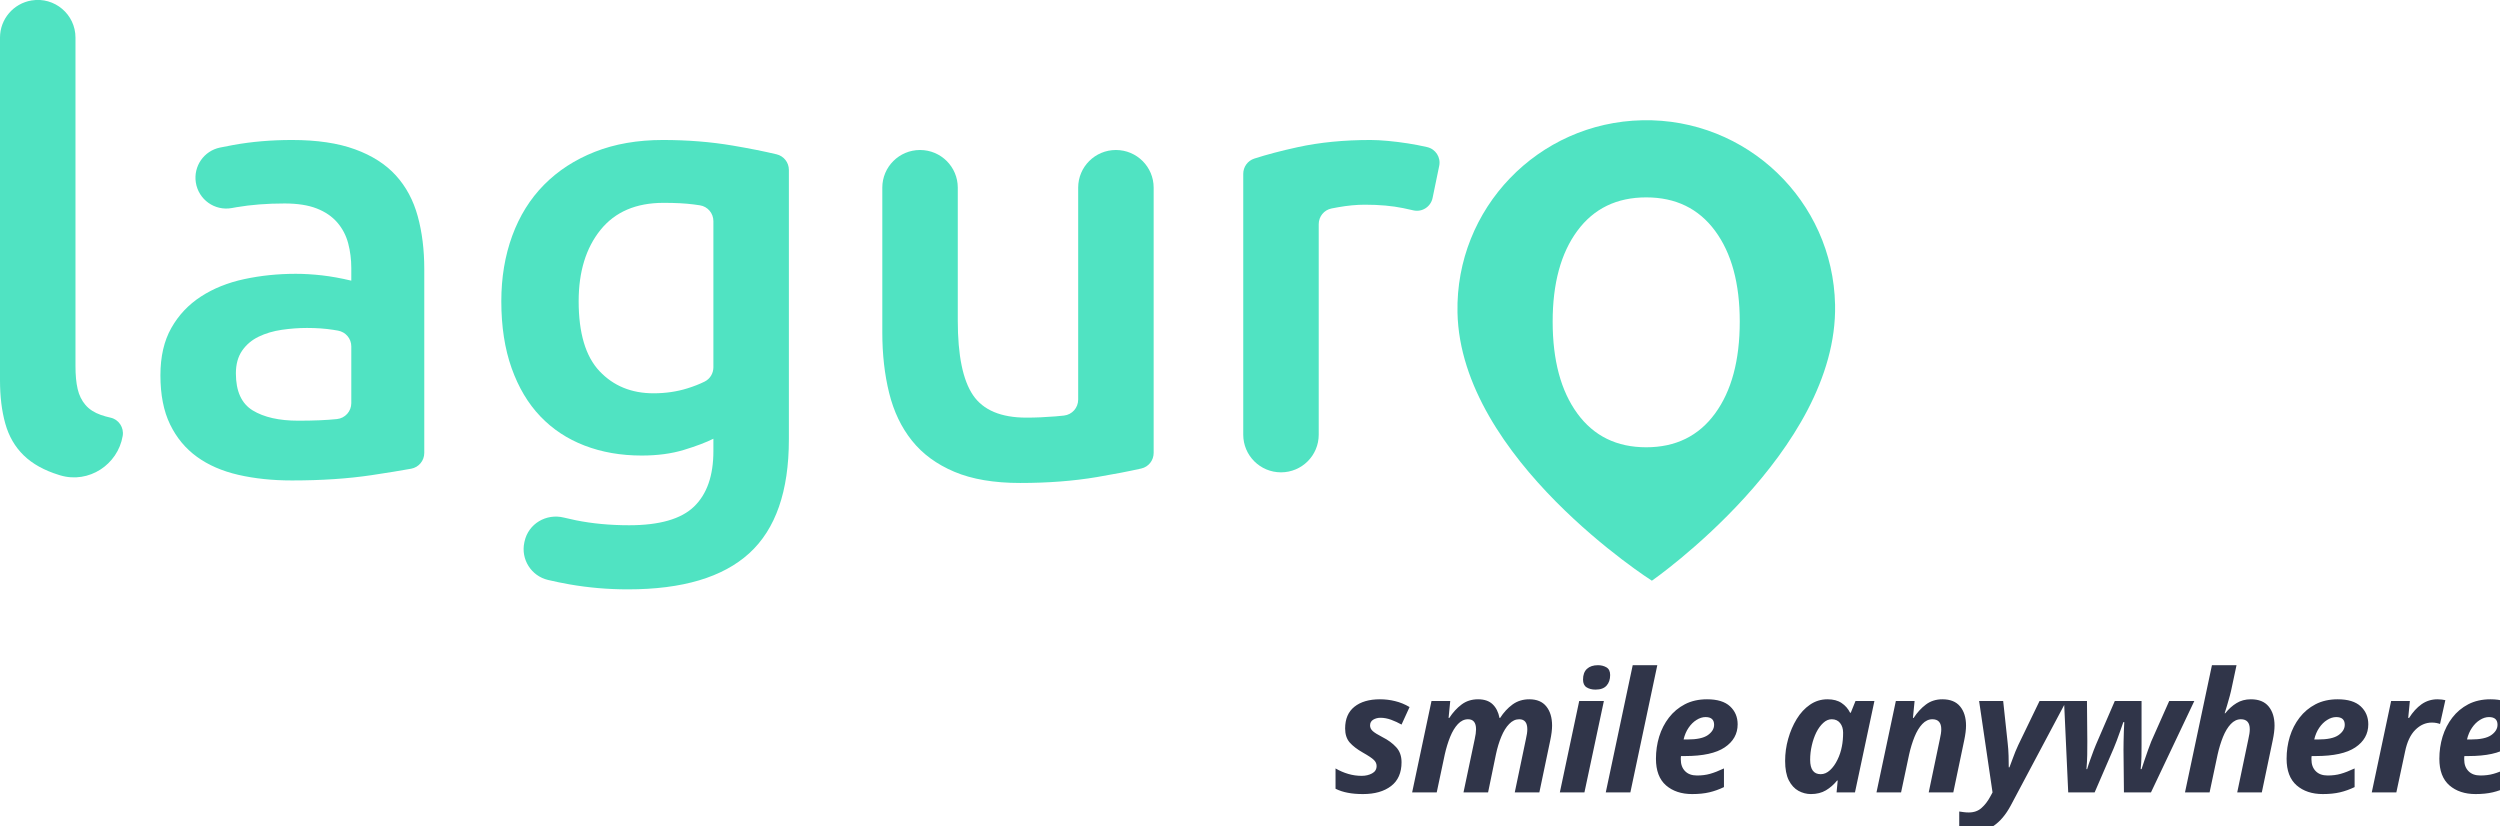
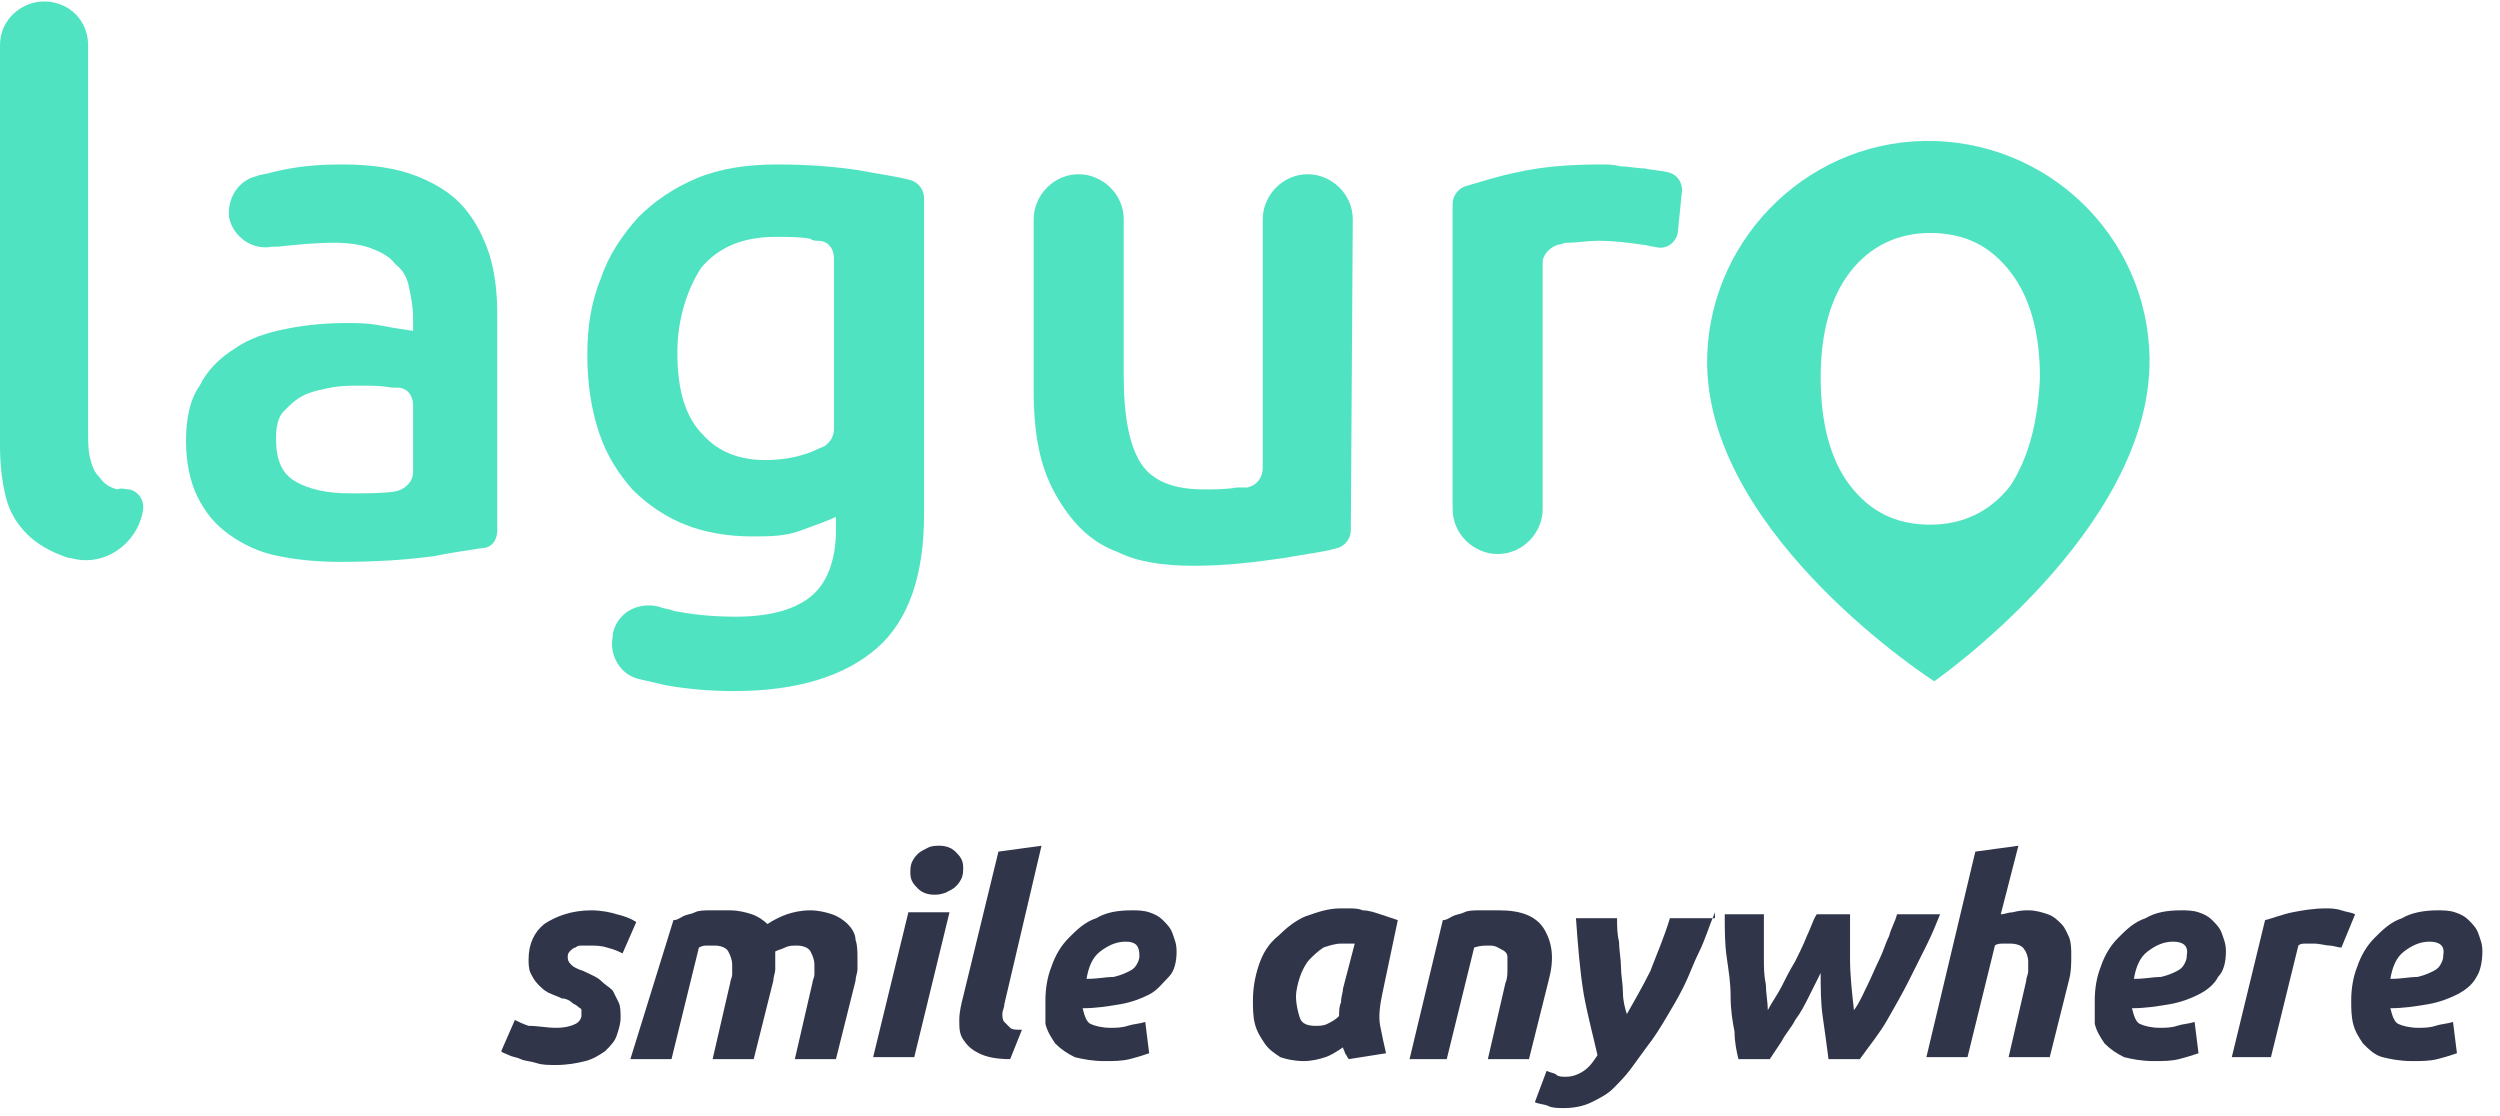
- <svg xmlns="http://www.w3.org/2000/svg" width="448px" height="148px" viewBox="0 0 448 148" version="1.1">
-   <defs />
-   <g id="Page-1" stroke="none" stroke-width="1" fill="none" fill-rule="evenodd">
-     <g id="logo" transform="translate(0, -6)">
-       <rect id="Rectangle" x="0" y="0" width="329.341" height="119.76" />
-       <path d="M21.988,84.115 C21.106,89.296 15.894,92.682 10.843,91.196 C10.748,91.167 10.654,91.139 10.563,91.11 C7.916,90.294 5.812,89.124 4.247,87.598 C2.682,86.076 1.583,84.178 0.949,81.91 C0.314,79.644 0,77.059 0,74.158 L0,12.738 C0,9.436 2.395,6.618 5.66,6.08 C9.779,5.401 13.526,8.572 13.526,12.738 L13.526,71.595 C13.526,73.229 13.653,74.605 13.917,75.718 C14.176,76.835 14.643,77.785 15.313,78.565 C15.983,79.346 16.896,79.941 18.053,80.347 C18.578,80.533 19.169,80.702 19.827,80.849 C21.298,81.18 22.241,82.63 21.988,84.115" id="l" fill="#50E3C2" />
-       <path d="M53.45,81.388 C56.193,81.388 58.502,81.293 60.376,81.099 C61.848,80.948 62.953,79.715 62.953,78.241 L62.953,68.075 C62.953,66.673 61.945,65.486 60.559,65.246 C60.292,65.198 60.008,65.151 59.709,65.104 C58.294,64.882 56.729,64.769 55.015,64.769 C53.523,64.769 52.014,64.882 50.489,65.104 C48.96,65.327 47.582,65.737 46.353,66.332 C45.122,66.928 44.134,67.763 43.388,68.842 C42.643,69.921 42.271,71.277 42.271,72.912 C42.271,76.112 43.279,78.32 45.291,79.55 C47.302,80.774 50.022,81.388 53.45,81.388 M52.332,31.086 C56.804,31.086 60.567,31.643 63.623,32.76 C66.677,33.874 69.117,35.435 70.944,37.445 C72.77,39.451 74.074,41.889 74.857,44.75 C75.641,47.613 76.029,50.754 76.029,54.174 L76.029,87.169 C76.029,88.558 75.048,89.742 73.679,89.993 C71.801,90.335 69.435,90.722 66.585,91.149 C62.374,91.78 57.622,92.097 52.332,92.097 C48.829,92.097 45.627,91.762 42.718,91.093 C39.813,90.423 37.333,89.345 35.287,87.857 C33.235,86.37 31.633,84.439 30.479,82.058 C29.322,79.679 28.747,76.743 28.747,73.247 C28.747,69.9 29.397,67.076 30.704,64.769 C32.004,62.466 33.778,60.587 36.013,59.138 C38.248,57.686 40.835,56.646 43.78,56.015 C46.725,55.383 49.799,55.067 53.002,55.067 C54.494,55.067 56.057,55.16 57.697,55.345 C59.336,55.531 61.088,55.849 62.953,56.293 L62.953,54.063 C62.953,52.502 62.766,51.015 62.394,49.603 C62.02,48.19 61.368,46.944 60.437,45.867 C59.505,44.788 58.276,43.95 56.749,43.355 C55.22,42.76 53.301,42.462 50.992,42.462 C47.862,42.462 44.991,42.687 42.384,43.131 C42.102,43.18 41.823,43.23 41.552,43.28 C38.482,43.848 35.564,41.767 35.091,38.687 C34.646,35.783 36.543,33.04 39.425,32.443 C40.172,32.289 40.974,32.133 41.825,31.979 C45.102,31.384 48.606,31.086 52.332,31.086" id="a" fill="#50E3C2" />
-       <path d="M103.696,59.972 C103.696,65.698 104.943,69.88 107.44,72.521 C109.938,75.161 113.161,76.479 117.11,76.479 C119.272,76.479 121.302,76.183 123.201,75.588 C124.358,75.226 125.384,74.823 126.277,74.376 C127.249,73.894 127.84,72.894 127.84,71.811 L127.84,45.627 C127.84,44.218 126.821,43.006 125.425,42.792 C125.057,42.737 124.671,42.681 124.265,42.629 C122.847,42.445 121.059,42.35 118.9,42.35 C113.98,42.35 110.216,43.967 107.609,47.202 C105.001,50.436 103.696,54.694 103.696,59.972 Z M141.367,84.735 C141.367,94.026 138.999,100.829 134.27,105.143 C129.536,109.456 122.29,111.614 112.527,111.614 C108.951,111.614 105.466,111.315 102.076,110.722 C100.737,110.485 99.447,110.222 98.207,109.927 C95.196,109.216 93.313,106.236 93.958,103.216 L93.998,103.035 C94.679,99.854 97.88,97.968 101.044,98.75 C101.741,98.924 102.458,99.083 103.193,99.232 C106.136,99.826 109.323,100.125 112.751,100.125 C118.188,100.125 122.066,99.008 124.376,96.778 C126.685,94.548 127.84,91.239 127.84,86.852 L127.84,84.622 C126.5,85.29 124.728,85.959 122.531,86.628 C120.333,87.296 117.816,87.633 114.987,87.633 C111.258,87.633 107.85,87.038 104.758,85.848 C101.664,84.659 99.018,82.911 96.822,80.606 C94.623,78.302 92.909,75.42 91.68,71.962 C90.451,68.505 89.835,64.507 89.835,59.972 C89.835,55.734 90.487,51.831 91.791,48.26 C93.096,44.693 94.995,41.643 97.492,39.114 C99.99,36.588 103.026,34.616 106.603,33.203 C110.179,31.792 114.241,31.086 118.787,31.086 C123.183,31.086 127.357,31.418 131.306,32.088 C134.256,32.588 136.872,33.108 139.156,33.65 C140.458,33.958 141.367,35.111 141.367,36.446 L141.367,84.735 Z" id="g" fill="#50E3C2" />
-       <path d="M206.735,87.16 C206.735,88.501 205.822,89.663 204.512,89.959 C202.286,90.459 199.636,90.97 196.562,91.491 C192.388,92.196 187.805,92.549 182.813,92.549 C178.117,92.549 174.186,91.88 171.02,90.543 C167.851,89.204 165.319,87.347 163.42,84.964 C161.517,82.587 160.157,79.742 159.338,76.433 C158.517,73.125 158.109,69.498 158.109,65.558 L158.109,39.626 C158.109,35.899 161.136,32.879 164.872,32.879 C168.607,32.879 171.634,35.899 171.634,39.626 L171.634,63.439 C171.634,69.685 172.547,74.145 174.373,76.823 C176.198,79.5 179.384,80.839 183.931,80.839 C185.57,80.839 187.302,80.767 189.129,80.617 C189.684,80.57 190.196,80.522 190.665,80.47 C192.12,80.307 193.209,79.079 193.209,77.616 L193.209,39.626 C193.209,35.899 196.237,32.879 199.972,32.879 C203.707,32.879 206.735,35.899 206.735,39.626 L206.735,87.16 Z" id="u" fill="#50E3C2" />
-       <path d="M256.719,41.476 C256.392,43.056 254.838,44.062 253.264,43.694 C252.71,43.565 252.11,43.432 251.462,43.298 C249.487,42.889 247.194,42.683 244.587,42.683 C243.096,42.683 241.513,42.834 239.837,43.129 C239.393,43.208 238.985,43.284 238.613,43.357 C237.268,43.622 236.315,44.802 236.315,46.17 L236.315,83.897 C236.315,87.623 233.288,90.643 229.553,90.643 C225.819,90.643 222.79,87.623 222.79,83.897 L222.79,37.149 C222.79,35.903 223.586,34.799 224.775,34.417 C226.996,33.702 229.594,33.018 232.571,32.366 C236.482,31.513 240.823,31.086 245.594,31.086 C246.488,31.086 247.53,31.142 248.723,31.251 C249.915,31.362 251.108,31.513 252.301,31.697 C253.492,31.884 254.649,32.108 255.766,32.366 C257.272,32.721 258.219,34.203 257.908,35.715 L256.719,41.476 Z" id="r" fill="#50E3C2" />
-       <path d="M307.343,80.094 C304.393,84.134 300.282,86.153 295,86.153 C289.72,86.153 285.607,84.134 282.658,80.094 C279.71,76.057 278.237,70.568 278.237,63.631 C278.237,56.782 279.71,51.36 282.658,47.365 C285.607,43.37 289.72,41.371 295,41.371 C300.282,41.371 304.393,43.37 307.343,47.365 C310.291,51.36 311.764,56.782 311.764,63.631 C311.764,70.568 310.291,76.057 307.343,80.094 M294.315,27.55 C275.632,27.934 260.799,43.357 261.181,61.999 C261.723,88.254 296.019,110.063 296.019,110.063 C296.019,110.063 329.385,86.865 328.845,60.611 C328.459,41.967 313.001,27.167 294.315,27.55" id="o" fill="#50E3C2" />
-       <text id="smile-anywhere" font-family="Ubuntu-BoldItalic, Ubuntu" font-size="30" font-style="italic" font-weight="bold" letter-spacing="-0.683" fill="#303549">
-         <tspan x="239" y="148">smile anywhere</tspan>
-       </text>
+ <svg xmlns="http://www.w3.org/2000/svg" version="1.1" id="Layer_1" x="0px" y="0px" viewBox="0 0 127.7 57" style="enable-background:new 0 0 127.7 57;" xml:space="preserve">
+   <style type="text/css">
+ 	.st0{fill:none;}
+ 	.st1{fill:#50E3C2;}
+ 	.st2{enable-background:new    ;}
+ 	.st3{fill:#303549;}
+ </style>
+   <g id="Page-1">
+     <g id="_x32_-search-result-3" transform="translate(-270, -32)">
+       <rect id="Rectangle" x="270" y="30" class="st0" width="110" height="40" />
+       <path id="l" class="st1" d="M277.3,58.1c-0.3,1.7-2,2.9-3.7,2.4h-0.1c-0.9-0.3-1.6-0.7-2.1-1.2s-0.9-1.1-1.1-1.9    c-0.2-0.8-0.3-1.7-0.3-2.6V34.3c0-1.1,0.8-2,1.9-2.2c1.4-0.2,2.6,0.8,2.6,2.2V54c0,0.5,0,1,0.1,1.4s0.2,0.7,0.5,1    c0.2,0.3,0.5,0.5,0.9,0.6c0.2-0.1,0.4,0,0.6,0C277.1,57.1,277.4,57.6,277.3,58.1" />
+       <path id="a" class="st1" d="M287.9,57.2c0.9,0,1.7,0,2.3-0.1c0.5-0.1,0.9-0.5,0.9-1v-3.4c0-0.5-0.3-0.9-0.8-0.9    c-0.1,0-0.2,0-0.3,0c-0.5-0.1-1-0.1-1.6-0.1c-0.5,0-1,0-1.5,0.1s-1,0.2-1.4,0.4s-0.7,0.5-1,0.8s-0.4,0.8-0.4,1.4    c0,1.1,0.3,1.8,1,2.2C285.8,57,286.7,57.2,287.9,57.2 M287.5,40.4c1.5,0,2.8,0.2,3.8,0.6s1.8,0.9,2.4,1.6c0.6,0.7,1,1.5,1.3,2.4    c0.3,1,0.4,2,0.4,3.1v11c0,0.5-0.3,0.9-0.8,0.9c-0.6,0.1-1.4,0.2-2.4,0.4c-1.4,0.2-3,0.3-4.8,0.3c-1.2,0-2.2-0.1-3.2-0.3    s-1.8-0.6-2.5-1.1s-1.2-1.1-1.6-1.9c-0.4-0.8-0.6-1.8-0.6-2.9s0.2-2.1,0.7-2.8c0.4-0.8,1-1.4,1.8-1.9c0.7-0.5,1.6-0.8,2.6-1    s2-0.3,3.1-0.3c0.5,0,1,0,1.6,0.1c0.5,0.1,1.1,0.2,1.8,0.3v-0.7c0-0.5-0.1-1-0.2-1.5s-0.3-0.9-0.7-1.2c-0.3-0.4-0.7-0.6-1.2-0.8    s-1.2-0.3-1.9-0.3c-1,0-2,0.1-2.9,0.2c-0.1,0-0.2,0-0.3,0c-1,0.2-2-0.5-2.2-1.5c-0.1-1,0.5-1.9,1.4-2.1c0.2-0.1,0.5-0.1,0.8-0.2    C285.1,40.5,286.2,40.4,287.5,40.4" />
+       <path id="g" class="st1" d="M304.6,50c0,1.9,0.4,3.3,1.3,4.2c0.8,0.9,1.9,1.3,3.2,1.3c0.7,0,1.4-0.1,2-0.3c0.4-0.1,0.7-0.3,1-0.4    c0.3-0.2,0.5-0.5,0.5-0.9v-8.7c0-0.5-0.3-0.9-0.8-0.9c-0.1,0-0.3,0-0.4-0.1c-0.5-0.1-1.1-0.1-1.8-0.1c-1.6,0-2.9,0.5-3.8,1.6    C305.1,46.8,304.6,48.3,304.6,50z M317.2,58.3c0,3.1-0.8,5.4-2.4,6.8c-1.6,1.4-4,2.2-7.3,2.2c-1.2,0-2.4-0.1-3.5-0.3    c-0.4-0.1-0.9-0.2-1.3-0.3c-1-0.2-1.6-1.2-1.4-2.2v-0.1c0.2-1.1,1.3-1.7,2.4-1.4c0.2,0.1,0.5,0.1,0.7,0.2c1,0.2,2,0.3,3.2,0.3    c1.8,0,3.1-0.4,3.9-1.1c0.8-0.7,1.2-1.9,1.2-3.3v-0.7c-0.4,0.2-1,0.4-1.8,0.7s-1.6,0.3-2.5,0.3c-1.2,0-2.4-0.2-3.4-0.6    c-1-0.4-1.9-1-2.7-1.8c-0.7-0.8-1.3-1.7-1.7-2.9s-0.6-2.5-0.6-4c0-1.4,0.2-2.7,0.7-3.9c0.4-1.2,1.1-2.2,1.9-3.1    c0.8-0.8,1.8-1.5,3-2s2.6-0.7,4.1-0.7s2.9,0.1,4.2,0.3c1,0.2,1.9,0.3,2.6,0.5c0.4,0.1,0.7,0.5,0.7,0.9L317.2,58.3L317.2,58.3z" />
+       <path id="u" class="st1" d="M339,59.1c0,0.4-0.3,0.8-0.7,0.9c-0.7,0.2-1.6,0.3-2.7,0.5c-1.4,0.2-2.9,0.4-4.6,0.4    c-1.6,0-2.9-0.2-3.9-0.7c-1.1-0.4-1.9-1.1-2.5-1.9s-1.1-1.7-1.4-2.8s-0.4-2.3-0.4-3.6v-8.7c0-1.2,1-2.3,2.3-2.3    c1.2,0,2.3,1,2.3,2.3v8c0,2.1,0.3,3.6,0.9,4.5s1.7,1.3,3.2,1.3c0.5,0,1.1,0,1.7-0.1c0.2,0,0.4,0,0.5,0c0.5-0.1,0.8-0.5,0.8-1V43.2    c0-1.2,1-2.3,2.3-2.3c1.2,0,2.3,1,2.3,2.3L339,59.1L339,59.1z" />
+       <path id="r" class="st1" d="M355.7,43.9c-0.1,0.5-0.6,0.9-1.2,0.7c-0.2,0-0.4-0.1-0.6-0.1c-0.7-0.1-1.4-0.2-2.3-0.2    c-0.5,0-1,0.1-1.6,0.1c-0.1,0-0.3,0.1-0.4,0.1c-0.4,0.1-0.8,0.5-0.8,0.9V58c0,1.2-1,2.3-2.3,2.3c-1.2,0-2.3-1-2.3-2.3V42.4    c0-0.4,0.3-0.8,0.7-0.9c0.7-0.2,1.6-0.5,2.6-0.7c1.3-0.3,2.8-0.4,4.3-0.4c0.3,0,0.6,0,1,0.1c0.4,0,0.8,0.1,1.2,0.1    c0.4,0.1,0.8,0.1,1.2,0.2c0.5,0.1,0.8,0.6,0.7,1.1L355.7,43.9z" />
+       <path id="o" class="st1" d="M372.7,56.8c-1,1.3-2.4,2-4.1,2c-1.8,0-3.1-0.7-4.1-2s-1.5-3.2-1.5-5.5s0.5-4.1,1.5-5.4    c1-1.3,2.4-2,4.1-2c1.8,0,3.1,0.7,4.1,2s1.5,3.1,1.5,5.4C374.1,53.6,373.6,55.4,372.7,56.8 M368.3,39.2    c-6.2,0.1-11.2,5.3-11.1,11.5c0.2,8.8,11.6,16.1,11.6,16.1s11.1-7.7,11-16.5C379.7,44,374.5,39.1,368.3,39.2" />
+       <g class="st2">
+         <path class="st3" d="M298.4,84.5c0.5,0,0.8-0.1,1-0.2s0.3-0.3,0.3-0.4s0-0.2,0-0.3c0-0.1-0.1-0.1-0.2-0.2s-0.2-0.1-0.3-0.2     c-0.1-0.1-0.3-0.2-0.5-0.2c-0.2-0.1-0.5-0.2-0.7-0.3c-0.2-0.1-0.4-0.3-0.5-0.4c-0.2-0.2-0.3-0.4-0.4-0.6S297,81.2,297,81     c0-0.8,0.3-1.4,0.8-1.8c0.6-0.4,1.4-0.7,2.4-0.7c0.5,0,1,0.1,1.3,0.2c0.4,0.1,0.7,0.2,1,0.4l-0.7,1.6c-0.2-0.1-0.4-0.2-0.8-0.3     c-0.3-0.1-0.6-0.1-0.9-0.1c-0.1,0-0.3,0-0.4,0s-0.2,0-0.3,0.1c-0.1,0-0.2,0.1-0.3,0.2s-0.1,0.2-0.1,0.3c0,0.2,0.1,0.3,0.2,0.4     s0.3,0.2,0.6,0.3c0.4,0.2,0.7,0.3,0.9,0.5s0.4,0.3,0.6,0.5c0.1,0.2,0.2,0.4,0.3,0.6c0.1,0.2,0.1,0.5,0.1,0.8s-0.1,0.6-0.2,0.9     s-0.3,0.5-0.6,0.8c-0.3,0.2-0.6,0.4-1,0.5s-0.9,0.2-1.5,0.2c-0.4,0-0.7,0-1-0.1s-0.6-0.1-0.8-0.2s-0.4-0.1-0.6-0.2     s-0.3-0.1-0.4-0.2l0.7-1.6c0.2,0.1,0.4,0.2,0.7,0.3C297.5,84.4,297.9,84.5,298.4,84.5z" />
+         <path class="st3" d="M304.4,79c0.2,0,0.3-0.1,0.5-0.2s0.4-0.1,0.6-0.2s0.5-0.1,0.8-0.1s0.6,0,1,0s0.8,0.1,1.1,0.2     c0.3,0.1,0.6,0.3,0.8,0.5c0.3-0.2,0.7-0.4,1-0.5s0.7-0.2,1.2-0.2c0.4,0,0.8,0.1,1.1,0.2c0.3,0.1,0.6,0.3,0.8,0.5     c0.2,0.2,0.4,0.5,0.4,0.8c0.1,0.3,0.1,0.6,0.1,1c0,0.2,0,0.3,0,0.5s-0.1,0.4-0.1,0.6l-1,4h-2.1l0.9-3.9c0-0.1,0.1-0.3,0.1-0.4     s0-0.3,0-0.5c0-0.3-0.1-0.5-0.2-0.7s-0.4-0.3-0.7-0.3c-0.2,0-0.4,0-0.6,0.1s-0.3,0.1-0.5,0.2c0,0.1,0,0.1,0,0.2s0,0.1,0,0.2     c0,0.2,0,0.3,0,0.5s-0.1,0.4-0.1,0.6l-1,4h-2.1l0.9-3.9c0-0.1,0.1-0.3,0.1-0.4c0-0.2,0-0.3,0-0.5c0-0.3-0.1-0.5-0.2-0.7     s-0.4-0.3-0.7-0.3c-0.1,0-0.3,0-0.4,0s-0.2,0-0.4,0.1l-1.4,5.7h-2.1L304.4,79z" />
+         <path class="st3" d="M316.7,86h-2.1l1.8-7.4h2.1L316.7,86z M317.7,77.7c-0.3,0-0.6-0.1-0.8-0.3s-0.4-0.4-0.4-0.8     c0-0.2,0-0.4,0.1-0.6s0.2-0.3,0.3-0.4s0.3-0.2,0.5-0.3c0.2-0.1,0.4-0.1,0.6-0.1c0.3,0,0.6,0.1,0.8,0.3s0.4,0.4,0.4,0.8     c0,0.2,0,0.4-0.1,0.6s-0.2,0.3-0.3,0.4s-0.3,0.2-0.5,0.3C318,77.7,317.9,77.7,317.7,77.7z" />
+         <path class="st3" d="M321.6,86.1c-0.7,0-1.2-0.1-1.6-0.3c-0.4-0.2-0.6-0.4-0.8-0.7c-0.2-0.3-0.2-0.6-0.2-1s0.1-0.8,0.2-1.2     l1.8-7.4l2.2-0.3l-1.9,8.1c0,0.2-0.1,0.3-0.1,0.5c0,0.1,0,0.3,0.1,0.4s0.2,0.2,0.3,0.3s0.3,0.1,0.6,0.1L321.6,86.1z" />
+         <path class="st3" d="M323.4,83.1c0-0.6,0.1-1.2,0.3-1.7c0.2-0.6,0.5-1.1,0.9-1.5s0.8-0.8,1.4-1c0.5-0.3,1.1-0.4,1.8-0.4     c0.3,0,0.6,0,0.9,0.1s0.5,0.2,0.7,0.4c0.2,0.2,0.4,0.4,0.5,0.7c0.1,0.3,0.2,0.5,0.2,0.9c0,0.5-0.1,1-0.4,1.3s-0.6,0.7-1,0.9     c-0.4,0.2-0.9,0.4-1.5,0.5s-1.2,0.2-1.9,0.2c0.1,0.4,0.2,0.7,0.4,0.8s0.6,0.2,1,0.2c0.3,0,0.6,0,0.9-0.1s0.6-0.1,0.9-0.2l0.2,1.6     c-0.3,0.1-0.6,0.2-1,0.3c-0.4,0.1-0.8,0.1-1.3,0.1c-0.6,0-1.1-0.1-1.5-0.2c-0.4-0.2-0.7-0.4-1-0.7c-0.2-0.3-0.4-0.6-0.5-1     C323.4,83.9,323.4,83.5,323.4,83.1z M327.5,80.1c-0.5,0-0.9,0.2-1.3,0.5s-0.6,0.8-0.7,1.4c0.6,0,1-0.1,1.4-0.1     c0.4-0.1,0.6-0.2,0.8-0.3c0.2-0.1,0.3-0.2,0.4-0.4s0.1-0.3,0.1-0.4C328.2,80.3,328,80.1,327.5,80.1z" />
+         <path class="st3" d="M340.6,82.8c-0.1,0.5-0.2,1.1-0.1,1.6s0.2,1,0.3,1.4l-1.9,0.3c-0.1-0.1-0.1-0.2-0.2-0.3     c0-0.1-0.1-0.2-0.1-0.3c-0.3,0.2-0.6,0.4-0.9,0.5s-0.7,0.2-1.1,0.2c-0.5,0-0.9-0.1-1.2-0.2c-0.3-0.2-0.6-0.4-0.8-0.7     c-0.2-0.3-0.4-0.6-0.5-1s-0.1-0.8-0.1-1.2c0-0.6,0.1-1.2,0.3-1.8s0.5-1.1,1-1.5c0.4-0.4,0.9-0.8,1.4-1c0.6-0.2,1.1-0.4,1.8-0.4     c0.1,0,0.2,0,0.4,0c0.2,0,0.5,0,0.7,0.1c0.3,0,0.6,0.1,0.9,0.2s0.6,0.2,0.9,0.3L340.6,82.8z M339.2,80.2c-0.1,0-0.2,0-0.3,0     c-0.1,0-0.2,0-0.4,0c-0.3,0-0.6,0.1-0.9,0.2c-0.3,0.2-0.5,0.4-0.7,0.6s-0.4,0.6-0.5,0.9s-0.2,0.7-0.2,1c0,0.4,0.1,0.8,0.2,1.1     c0.1,0.3,0.4,0.4,0.8,0.4c0.2,0,0.4,0,0.6-0.1s0.4-0.2,0.6-0.4c0-0.2,0-0.5,0.1-0.7c0-0.3,0.1-0.5,0.1-0.7L339.2,80.2z" />
+         <path class="st3" d="M343.7,79c0.2,0,0.3-0.1,0.5-0.2s0.4-0.1,0.6-0.2s0.5-0.1,0.8-0.1s0.6,0,1,0c1.1,0,1.9,0.3,2.3,1     s0.5,1.5,0.2,2.6l-1,4H346l0.9-3.9c0.1-0.2,0.1-0.5,0.1-0.7s0-0.4,0-0.6s-0.1-0.3-0.3-0.4s-0.3-0.2-0.6-0.2c-0.3,0-0.5,0-0.8,0.1     l-1.4,5.7H342L343.7,79z" />
+         <path class="st3" d="M357.6,78.6c-0.3,0.7-0.5,1.4-0.8,2s-0.5,1.2-0.8,1.8c-0.3,0.6-0.6,1.1-0.9,1.6s-0.6,1-1,1.5     c-0.3,0.4-0.5,0.7-0.8,1.1s-0.6,0.7-0.9,1s-0.7,0.5-1.1,0.7s-0.9,0.3-1.4,0.3c-0.3,0-0.6,0-0.8-0.1c-0.2-0.1-0.5-0.1-0.7-0.2     l0.6-1.6c0.2,0.1,0.4,0.1,0.5,0.2s0.3,0.1,0.5,0.1c0.3,0,0.6-0.1,0.9-0.3c0.3-0.2,0.5-0.5,0.7-0.8c-0.2-0.9-0.5-2-0.7-3.1     c-0.2-1.2-0.3-2.5-0.4-3.9h2.1c0,0.4,0,0.8,0.1,1.2c0,0.4,0.1,0.9,0.1,1.3s0.1,0.9,0.1,1.3s0.1,0.8,0.2,1.1     c0.4-0.7,0.8-1.4,1.2-2.2c0.3-0.8,0.7-1.7,1-2.7h2.3V78.6z" />
+         <path class="st3" d="M363,81.7c-0.2,0.4-0.4,0.8-0.6,1.2c-0.2,0.4-0.4,0.8-0.7,1.2c-0.2,0.4-0.5,0.7-0.7,1.1     c-0.2,0.3-0.4,0.6-0.6,0.9h-1.6c-0.1-0.4-0.2-0.9-0.2-1.4c-0.1-0.5-0.2-1.1-0.2-1.8s-0.1-1.3-0.2-2s-0.1-1.4-0.1-2.2h2     c0,0.3,0,0.7,0,1.1s0,0.8,0,1.2s0,0.8,0.1,1.3c0,0.4,0.1,0.9,0.1,1.3c0.2-0.4,0.5-0.8,0.7-1.2c0.2-0.4,0.4-0.8,0.7-1.3     c0.2-0.4,0.4-0.8,0.6-1.3c0.2-0.4,0.3-0.8,0.5-1.1h1.7c0,0.7,0,1.4,0,2.3c0,0.8,0.1,1.7,0.2,2.6c0.3-0.4,0.5-0.9,0.7-1.3     s0.4-0.9,0.6-1.3s0.3-0.8,0.5-1.2c0.1-0.4,0.3-0.7,0.4-1.1h2.2c-0.2,0.5-0.4,1-0.7,1.6c-0.3,0.6-0.6,1.2-0.9,1.8     c-0.3,0.6-0.7,1.3-1.1,2s-0.9,1.3-1.4,2h-1.6c-0.1-0.8-0.2-1.5-0.3-2.2S363,82.4,363,81.7z" />
+         <path class="st3" d="M373.6,78.5c0.4,0,0.7,0.1,1,0.2s0.5,0.3,0.7,0.5s0.3,0.5,0.4,0.7c0.1,0.3,0.1,0.6,0.1,0.9     c0,0.4,0,0.8-0.1,1.2l-1,4h-2.1l0.9-3.9c0-0.2,0.1-0.3,0.1-0.5s0-0.3,0-0.5s-0.1-0.5-0.2-0.6c-0.1-0.2-0.4-0.3-0.7-0.3     c-0.1,0-0.3,0-0.4,0s-0.3,0-0.4,0.1l-1.4,5.7h-2.1l2.5-10.5l2.2-0.3l-0.9,3.5c0.2,0,0.4-0.1,0.6-0.1     C373.2,78.5,373.4,78.5,373.6,78.5z" />
+         <path class="st3" d="M377,83.1c0-0.6,0.1-1.2,0.3-1.7c0.2-0.6,0.5-1.1,0.9-1.5s0.8-0.8,1.4-1c0.5-0.3,1.1-0.4,1.8-0.4     c0.3,0,0.6,0,0.9,0.1s0.5,0.2,0.7,0.4c0.2,0.2,0.4,0.4,0.5,0.7c0.1,0.3,0.2,0.5,0.2,0.9c0,0.5-0.1,1-0.4,1.3     c-0.2,0.4-0.6,0.7-1,0.9c-0.4,0.2-0.9,0.4-1.5,0.5s-1.2,0.2-1.9,0.2c0.1,0.4,0.2,0.7,0.4,0.8s0.6,0.2,1,0.2c0.3,0,0.6,0,0.9-0.1     s0.6-0.1,0.9-0.2l0.2,1.6c-0.3,0.1-0.6,0.2-1,0.3s-0.8,0.1-1.3,0.1c-0.6,0-1.1-0.1-1.5-0.2c-0.4-0.2-0.7-0.4-1-0.7     c-0.2-0.3-0.4-0.6-0.5-1C377,83.9,377,83.5,377,83.1z M381,80.1c-0.5,0-0.9,0.2-1.3,0.5s-0.6,0.8-0.7,1.4c0.6,0,1-0.1,1.4-0.1     c0.4-0.1,0.6-0.2,0.8-0.3c0.2-0.1,0.3-0.2,0.4-0.4s0.1-0.3,0.1-0.4C381.8,80.3,381.5,80.1,381,80.1z" />
+         <path class="st3" d="M389.6,80.4c-0.2,0-0.4-0.1-0.6-0.1s-0.5-0.1-0.8-0.1c-0.1,0-0.3,0-0.4,0c-0.2,0-0.3,0-0.4,0.1L386,86h-2     l1.7-7c0.4-0.1,0.9-0.3,1.4-0.4s1.1-0.2,1.7-0.2c0.2,0,0.5,0,0.8,0.1s0.5,0.1,0.7,0.2L389.6,80.4z" />
+         <path class="st3" d="M390.1,83.1c0-0.6,0.1-1.2,0.3-1.7c0.2-0.6,0.5-1.1,0.9-1.5s0.8-0.8,1.4-1c0.5-0.3,1.2-0.4,1.8-0.4     c0.3,0,0.6,0,0.9,0.1s0.5,0.2,0.7,0.4c0.2,0.2,0.4,0.4,0.5,0.7c0.1,0.3,0.2,0.5,0.2,0.9c0,0.5-0.1,1-0.3,1.3     c-0.2,0.4-0.6,0.7-1,0.9c-0.4,0.2-0.9,0.4-1.5,0.5s-1.2,0.2-1.9,0.2c0.1,0.4,0.2,0.7,0.4,0.8s0.6,0.2,1,0.2c0.3,0,0.6,0,0.9-0.1     s0.6-0.1,0.9-0.2l0.2,1.6c-0.3,0.1-0.6,0.2-1,0.3c-0.4,0.1-0.8,0.1-1.3,0.1c-0.6,0-1.1-0.1-1.5-0.2s-0.7-0.4-1-0.7     c-0.2-0.3-0.4-0.6-0.5-1C390.1,83.9,390.1,83.5,390.1,83.1z M394.1,80.1c-0.5,0-0.9,0.2-1.3,0.5s-0.6,0.8-0.7,1.4     c0.6,0,1-0.1,1.4-0.1c0.4-0.1,0.6-0.2,0.8-0.3c0.2-0.1,0.3-0.2,0.4-0.4s0.1-0.3,0.1-0.4C394.9,80.3,394.6,80.1,394.1,80.1z" />
+       </g>
    </g>
  </g>
</svg>
